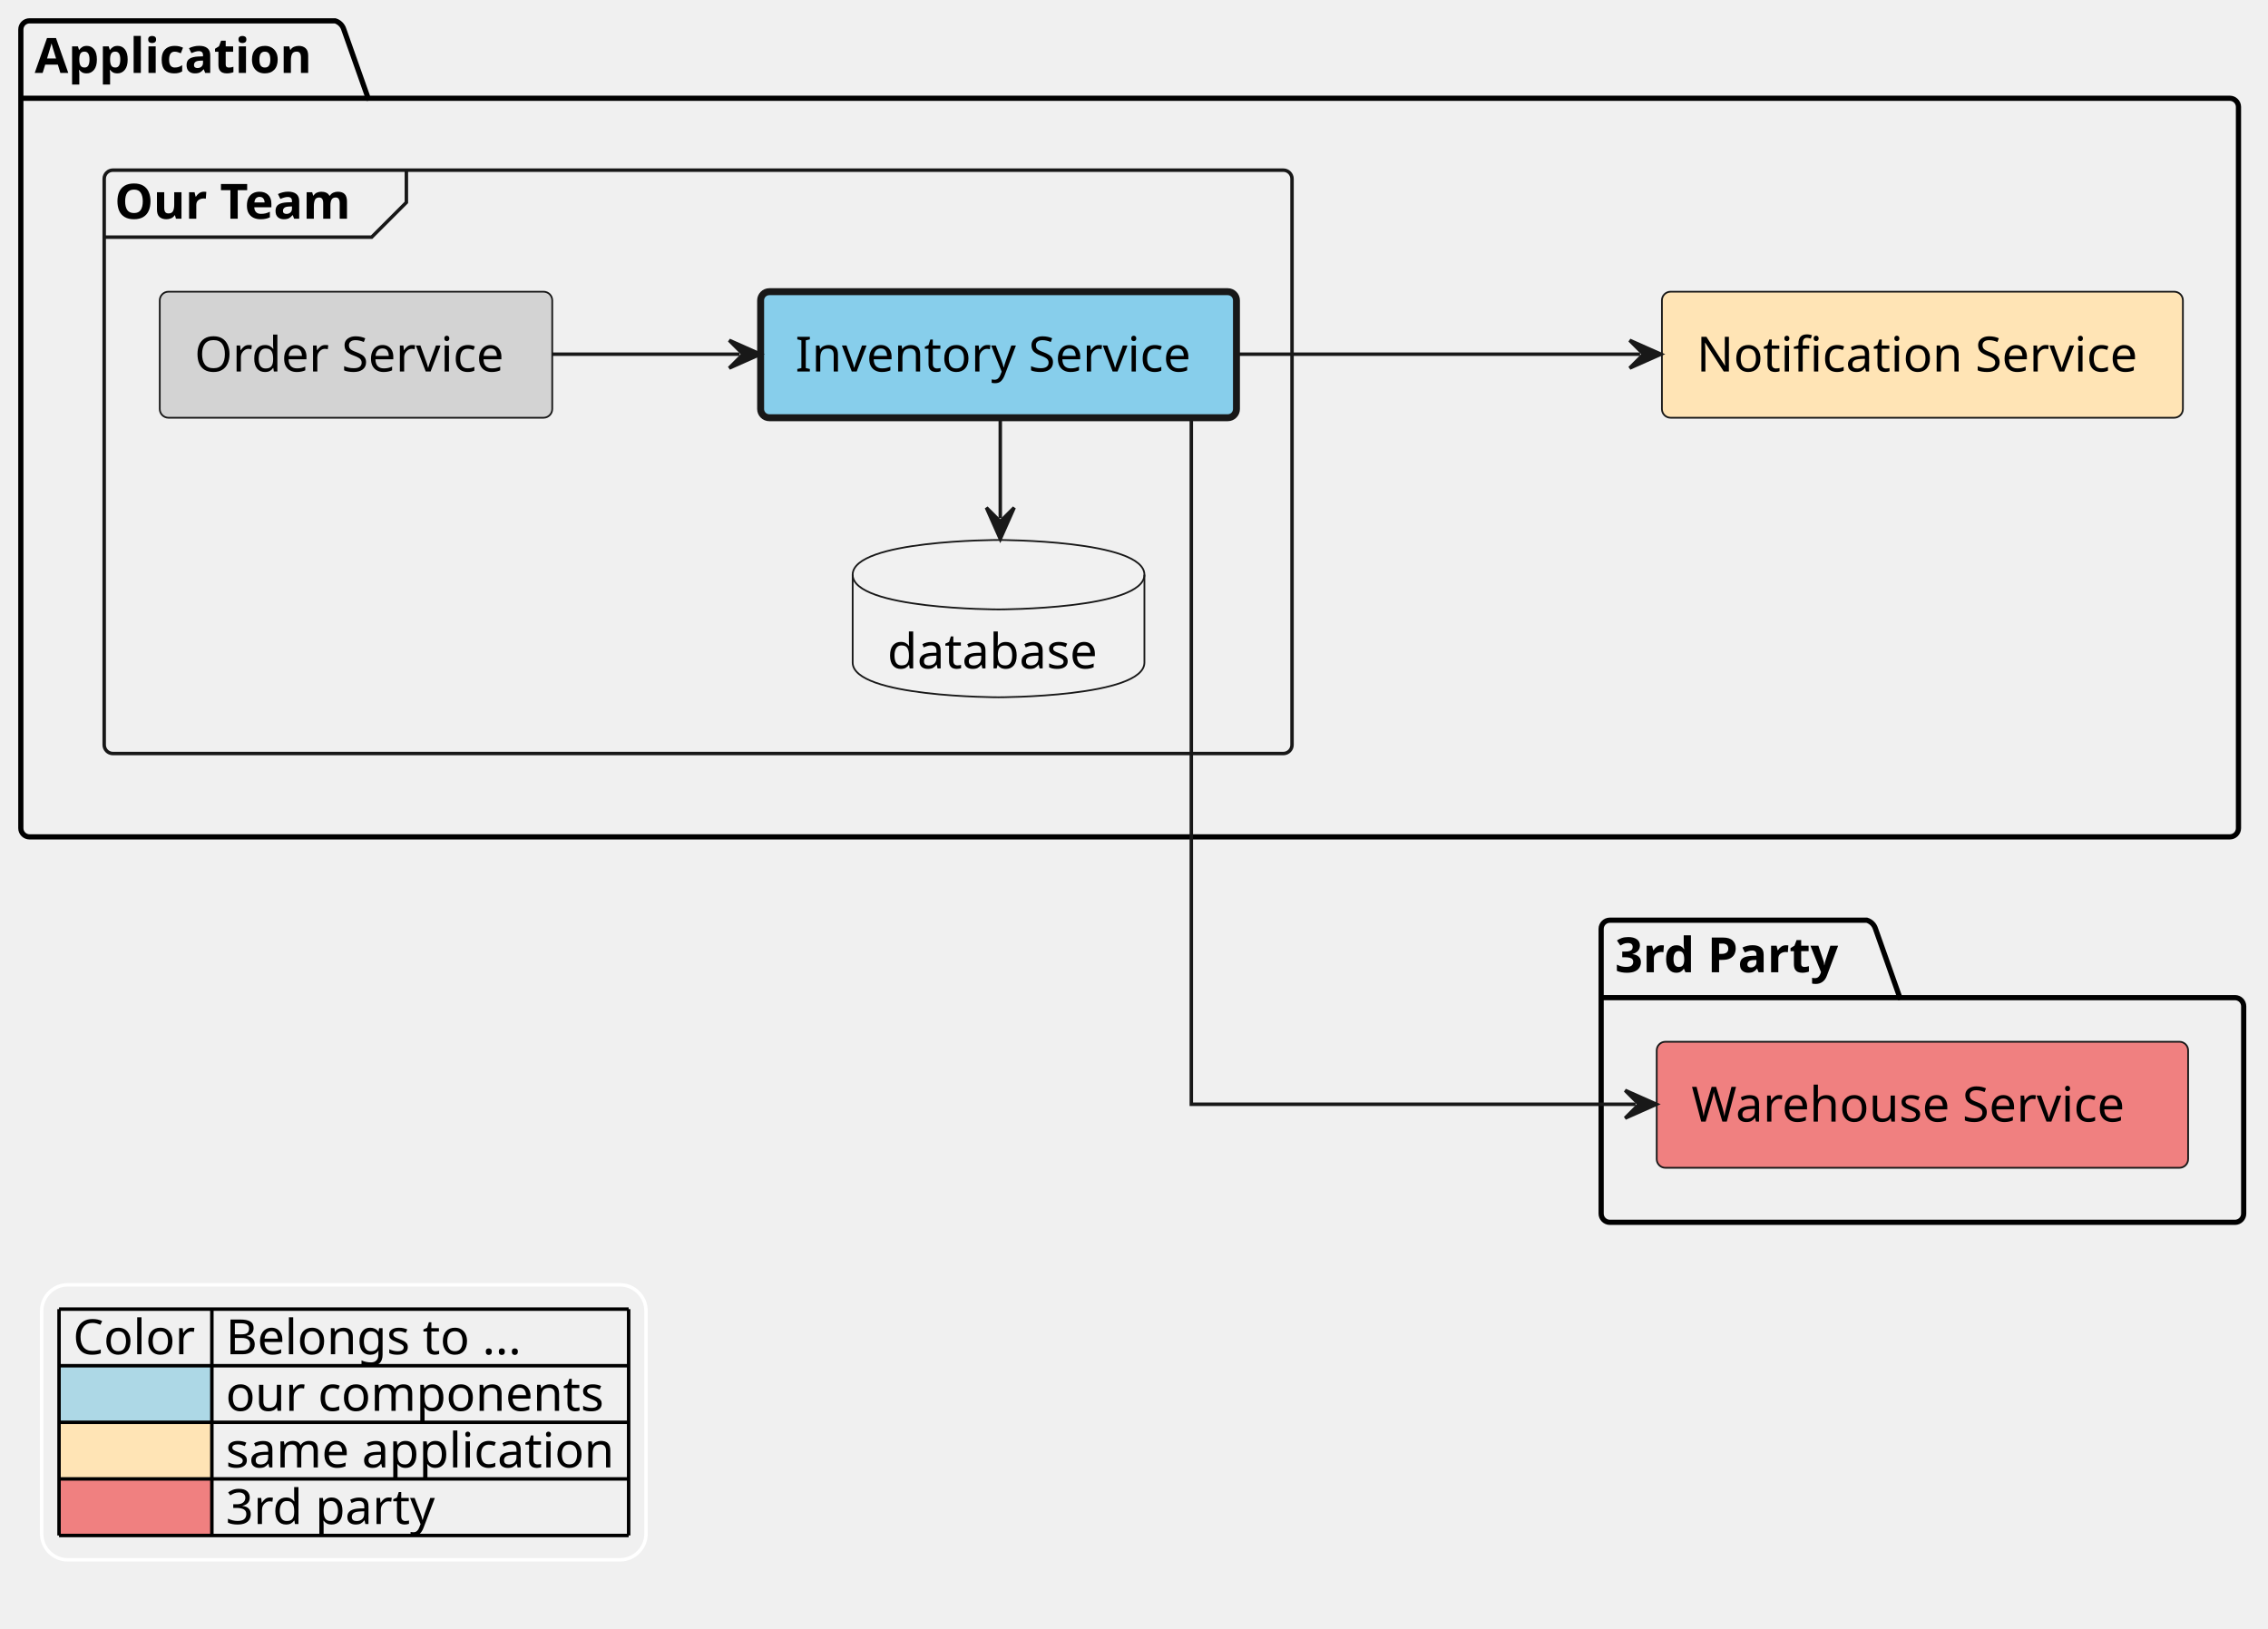
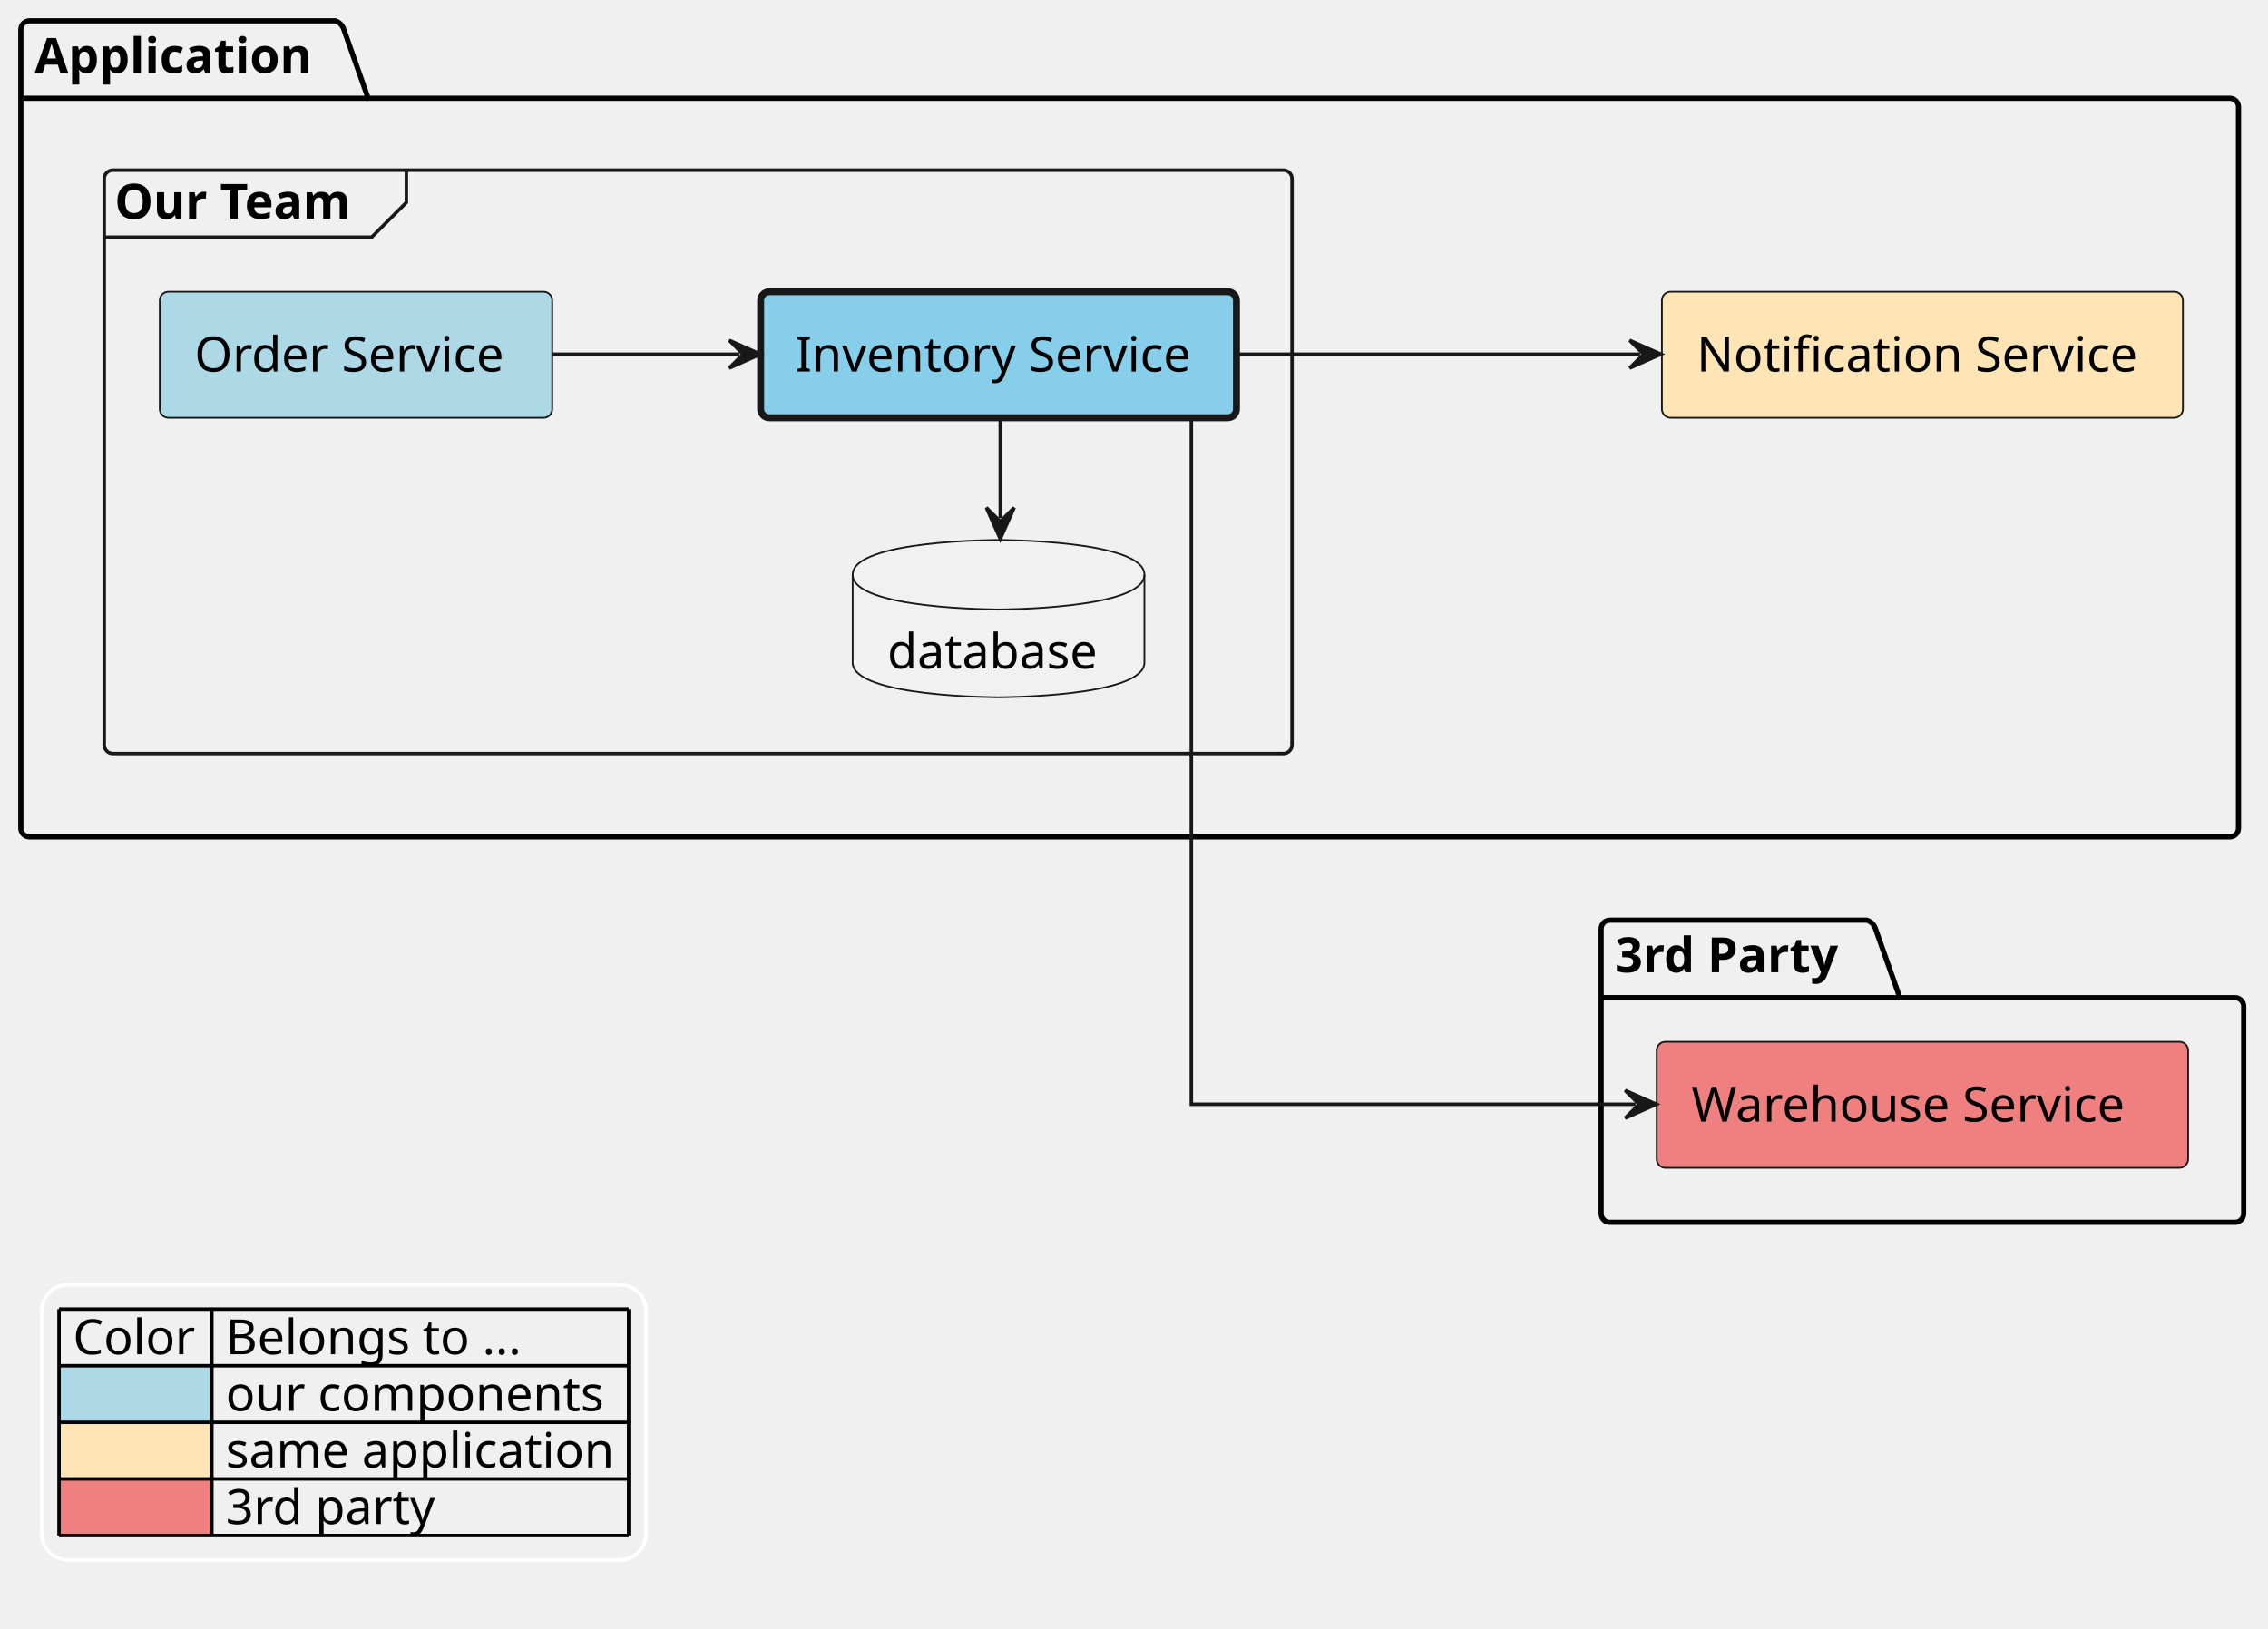
<svg xmlns="http://www.w3.org/2000/svg" contentStyleType="text/css" height="469px" preserveAspectRatio="none" style="width:653px;height:469px;background:#FFFFFF;" version="1.1" viewBox="0 0 653 469" width="653px" zoomAndPan="magnify">
  <defs />
  <g>
    <g id="cluster_Application">
      <path d="M8.5,6 L96.5,6 A3.75,3.75 0 0 1 99,8.5 L106,28.297 L642,28.297 A2.5,2.5 0 0 1 644.5,30.797 L644.5,238.5 A2.5,2.5 0 0 1 642,241 L8.5,241 A2.5,2.5 0 0 1 6,238.5 L6,8.5 A2.5,2.5 0 0 1 8.5,6 " fill="none" style="stroke:#000000;stroke-width:1.5;" />
      <line style="stroke:#000000;stroke-width:1.5;" x1="6" x2="106" y1="28.297" y2="28.297" />
      <text fill="#000000" font-family="sans-serif" font-size="14" font-weight="bold" lengthAdjust="spacing" textLength="87" x="10" y="20.995">Application</text>
    </g>
    <g id="cluster_Our Team">
      <rect fill="none" height="168" rx="2.5" ry="2.5" style="stroke:#181818;stroke-width:1.0;" width="342" x="30" y="49" />
      <path d="M117,49 L117,58.297 L107,68.297 L30,68.297 " fill="none" style="stroke:#181818;stroke-width:1.0;" />
      <text fill="#000000" font-family="sans-serif" font-size="14" font-weight="bold" lengthAdjust="spacing" textLength="77" x="33" y="62.995">Our Team</text>
    </g>
    <g id="cluster_3rd Party">
      <path d="M463.5,265 L537.5,265 A3.75,3.75 0 0 1 540,267.5 L547,287.297 L643.5,287.297 A2.5,2.5 0 0 1 646,289.797 L646,349.5 A2.5,2.5 0 0 1 643.5,352 L463.5,352 A2.5,2.5 0 0 1 461,349.5 L461,267.5 A2.5,2.5 0 0 1 463.5,265 " fill="none" style="stroke:#000000;stroke-width:1.5;" />
      <line style="stroke:#000000;stroke-width:1.5;" x1="461" x2="547" y1="287.297" y2="287.297" />
      <text fill="#000000" font-family="sans-serif" font-size="14" font-weight="bold" lengthAdjust="spacing" textLength="73" x="465" y="279.995">3rd Party</text>
    </g>
    <g id="elem_application__notification_service">
      <rect fill="#FFE4B5" height="36.297" rx="2.5" ry="2.5" style="stroke:#181818;stroke-width:0.5;" width="150" x="478.5" y="84" />
      <text fill="#000000" font-family="sans-serif" font-size="14" lengthAdjust="spacing" textLength="130" x="488.5" y="106.995">Notification Service</text>
    </g>
    <g id="elem_application__team__order_service">
-       <rect fill="#D3D3D3" height="36.297" rx="2.5" ry="2.5" style="stroke:#181818;stroke-width:0.5;" width="113" x="46" y="84" />
+       <rect fill="#ADD8E6" height="36.297" rx="2.5" ry="2.5" style="stroke:#181818;stroke-width:0.5;" width="113" x="46" y="84" />
      <text fill="#000000" font-family="sans-serif" font-size="14" lengthAdjust="spacing" textLength="93" x="56" y="106.995">Order Service</text>
    </g>
    <g id="elem_application__team__inventory_service">
      <rect fill="#87CEEB" height="36.297" rx="2.5" ry="2.5" style="stroke:#181818;stroke-width:2.0;" width="137" x="219" y="84" />
      <text fill="#000000" font-family="sans-serif" font-size="14" lengthAdjust="spacing" textLength="117" x="229" y="106.995">Inventory Service</text>
    </g>
    <g id="elem_application__team__inventory_database">
      <path d="M245.5,165.5 C245.5,155.5 287.5,155.5 287.5,155.5 C287.5,155.5 329.5,155.5 329.5,165.5 L329.5,190.797 C329.5,200.797 287.5,200.797 287.5,200.797 C287.5,200.797 245.5,200.797 245.5,190.797 L245.5,165.5 " fill="#F1F1F1" style="stroke:#181818;stroke-width:0.5;" />
      <path d="M245.5,165.5 C245.5,175.5 287.5,175.5 287.5,175.5 C287.5,175.5 329.5,175.5 329.5,165.5 " fill="none" style="stroke:#181818;stroke-width:0.5;" />
      <text fill="#000000" font-family="sans-serif" font-size="14" lengthAdjust="spacing" textLength="64" x="255.5" y="192.495">database</text>
    </g>
    <g id="elem_third_party__warehouse_service">
      <rect fill="#F08080" height="36.297" rx="2.5" ry="2.5" style="stroke:#181818;stroke-width:0.5;" width="153" x="477" y="300" />
      <text fill="#000000" font-family="sans-serif" font-size="14" lengthAdjust="spacing" textLength="133" x="487" y="322.995">Warehouse Service</text>
    </g>
    <g id="link_application__team__order_service_application__team__inventory_service">
      <path d="M159.01,102 C177.93,102 193.22,102 212.95,102 " fill="none" id="application__team__order_service-to-application__team__inventory_service" style="stroke:#181818;stroke-width:1.0;" />
      <polygon fill="#181818" points="218.95,102,209.95,98,213.95,102,209.95,106,218.95,102" style="stroke:#181818;stroke-width:1.0;" />
    </g>
    <g id="link_application__team__inventory_database_application__team__inventory_service">
      <path d="M288,149.2 C288,138 288,130.7 288,120.2 " fill="none" id="application__team__inventory_database-backto-application__team__inventory_service" style="stroke:#181818;stroke-width:1.0;" />
      <polygon fill="#181818" points="288,155.2,292,146.2,288,150.2,284,146.2,288,155.2" style="stroke:#181818;stroke-width:1.0;" />
    </g>
    <g id="link_application__team__inventory_service_application__notification_service">
      <path d="M356,102 C393.41,102 433.79,102 472.21,102 " fill="none" id="application__team__inventory_service-to-application__notification_service" style="stroke:#181818;stroke-width:1.0;" />
      <polygon fill="#181818" points="478.21,102,469.21,98,473.21,102,469.21,106,478.21,102" style="stroke:#181818;stroke-width:1.0;" />
    </g>
    <g id="link_application__team__inventory_service_third_party__warehouse_service">
      <path d="M343,120.04 C343,171.96 343,318 343,318 C343,318 410.72,318 470.91,318 " fill="none" id="application__team__inventory_service-to-third_party__warehouse_service" style="stroke:#181818;stroke-width:1.0;" />
      <polygon fill="#181818" points="476.91,318,467.91,314,471.91,318,467.91,322,476.91,318" style="stroke:#181818;stroke-width:1.0;" />
    </g>
    <rect fill="none" height="79.188" id="_legend" rx="7.5" ry="7.5" style="stroke:#FFFFFF;stroke-width:1.0;" width="174" x="12" y="370" />
    <text fill="#000000" font-family="sans-serif" font-size="14" lengthAdjust="spacing" textLength="36" x="21" y="389.995">Color</text>
    <text fill="#000000" font-family="sans-serif" font-size="14" lengthAdjust="spacing" textLength="91" x="65" y="389.995">Belongs to ...</text>
    <rect fill="#ADD8E6" height="16.297" style="stroke:none;stroke-width:1.0;" width="44" x="17" y="393.297" />
    <text fill="#000000" font-family="sans-serif" font-size="14" lengthAdjust="spacing" textLength="4" x="17" y="406.292"> </text>
    <text fill="#000000" font-family="sans-serif" font-size="14" lengthAdjust="spacing" textLength="115" x="65" y="406.292">our components</text>
    <rect fill="#FFE4B5" height="16.297" style="stroke:none;stroke-width:1.0;" width="44" x="17" y="409.594" />
    <text fill="#000000" font-family="sans-serif" font-size="14" lengthAdjust="spacing" textLength="4" x="17" y="422.589"> </text>
    <text fill="#000000" font-family="sans-serif" font-size="14" lengthAdjust="spacing" textLength="116" x="65" y="422.589">same application</text>
    <rect fill="#F08080" height="16.297" style="stroke:none;stroke-width:1.0;" width="44" x="17" y="425.891" />
    <text fill="#000000" font-family="sans-serif" font-size="14" lengthAdjust="spacing" textLength="4" x="17" y="438.886"> </text>
    <text fill="#000000" font-family="sans-serif" font-size="14" lengthAdjust="spacing" textLength="61" x="65" y="438.886">3rd party</text>
    <line style="stroke:#000000;stroke-width:1.0;" x1="17" x2="181" y1="377" y2="377" />
    <line style="stroke:#000000;stroke-width:1.0;" x1="17" x2="181" y1="393.297" y2="393.297" />
    <line style="stroke:#000000;stroke-width:1.0;" x1="17" x2="181" y1="409.594" y2="409.594" />
    <line style="stroke:#000000;stroke-width:1.0;" x1="17" x2="181" y1="425.891" y2="425.891" />
    <line style="stroke:#000000;stroke-width:1.0;" x1="17" x2="181" y1="442.188" y2="442.188" />
    <line style="stroke:#000000;stroke-width:1.0;" x1="17" x2="17" y1="377" y2="442.188" />
    <line style="stroke:#000000;stroke-width:1.0;" x1="61" x2="61" y1="377" y2="442.188" />
    <line style="stroke:#000000;stroke-width:1.0;" x1="181" x2="181" y1="377" y2="442.188" />
  </g>
</svg>
